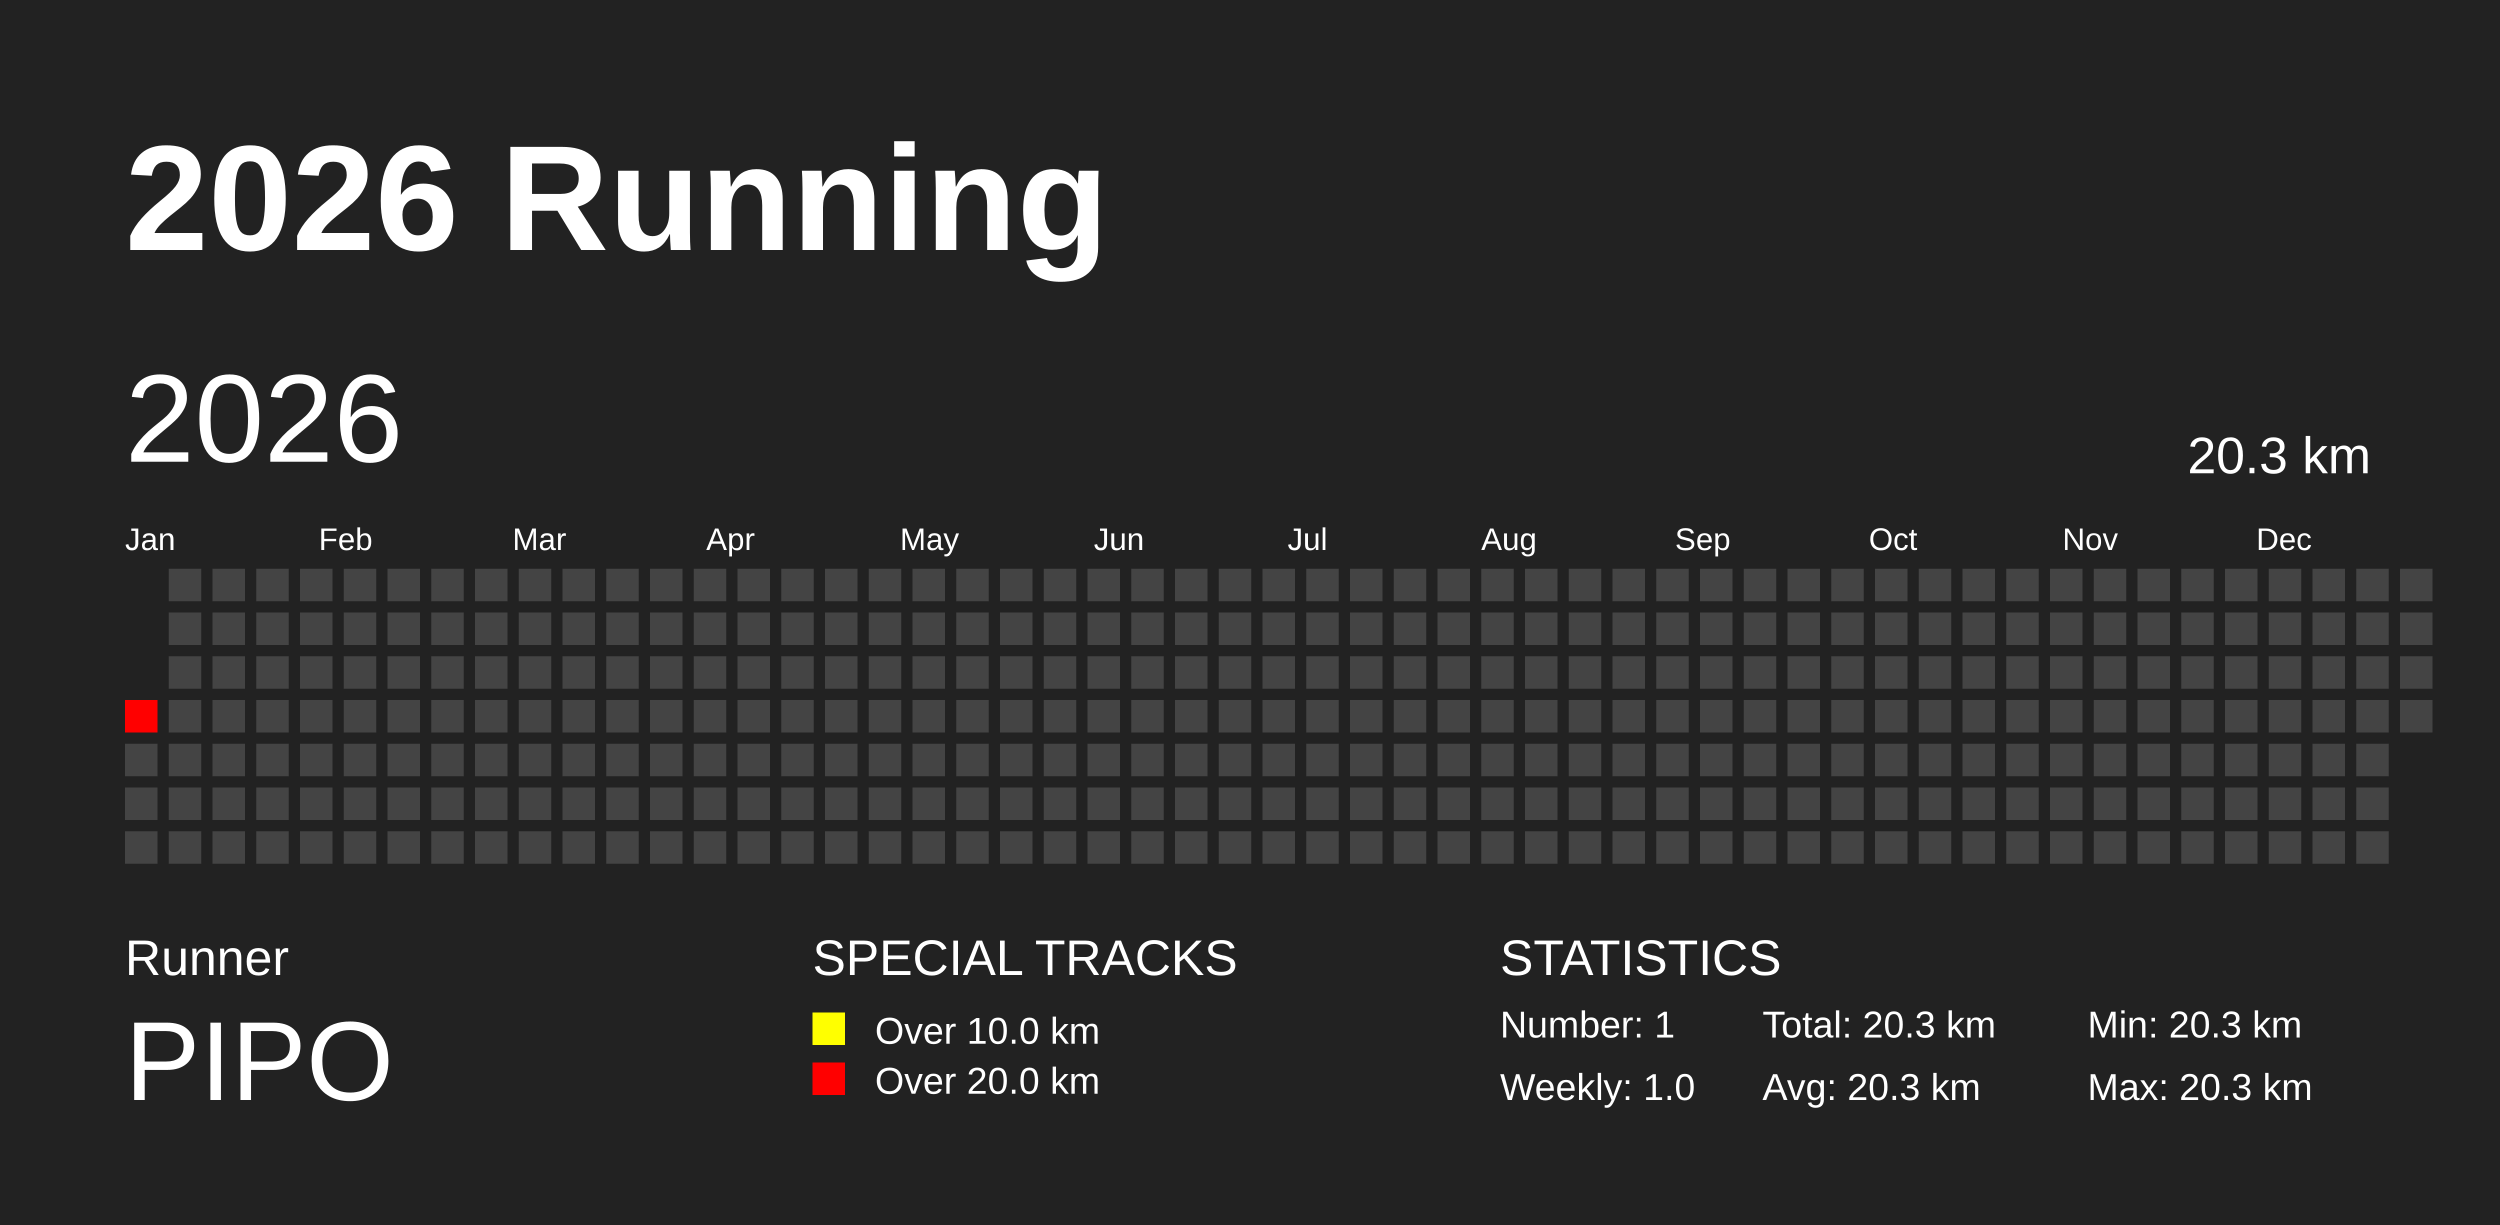
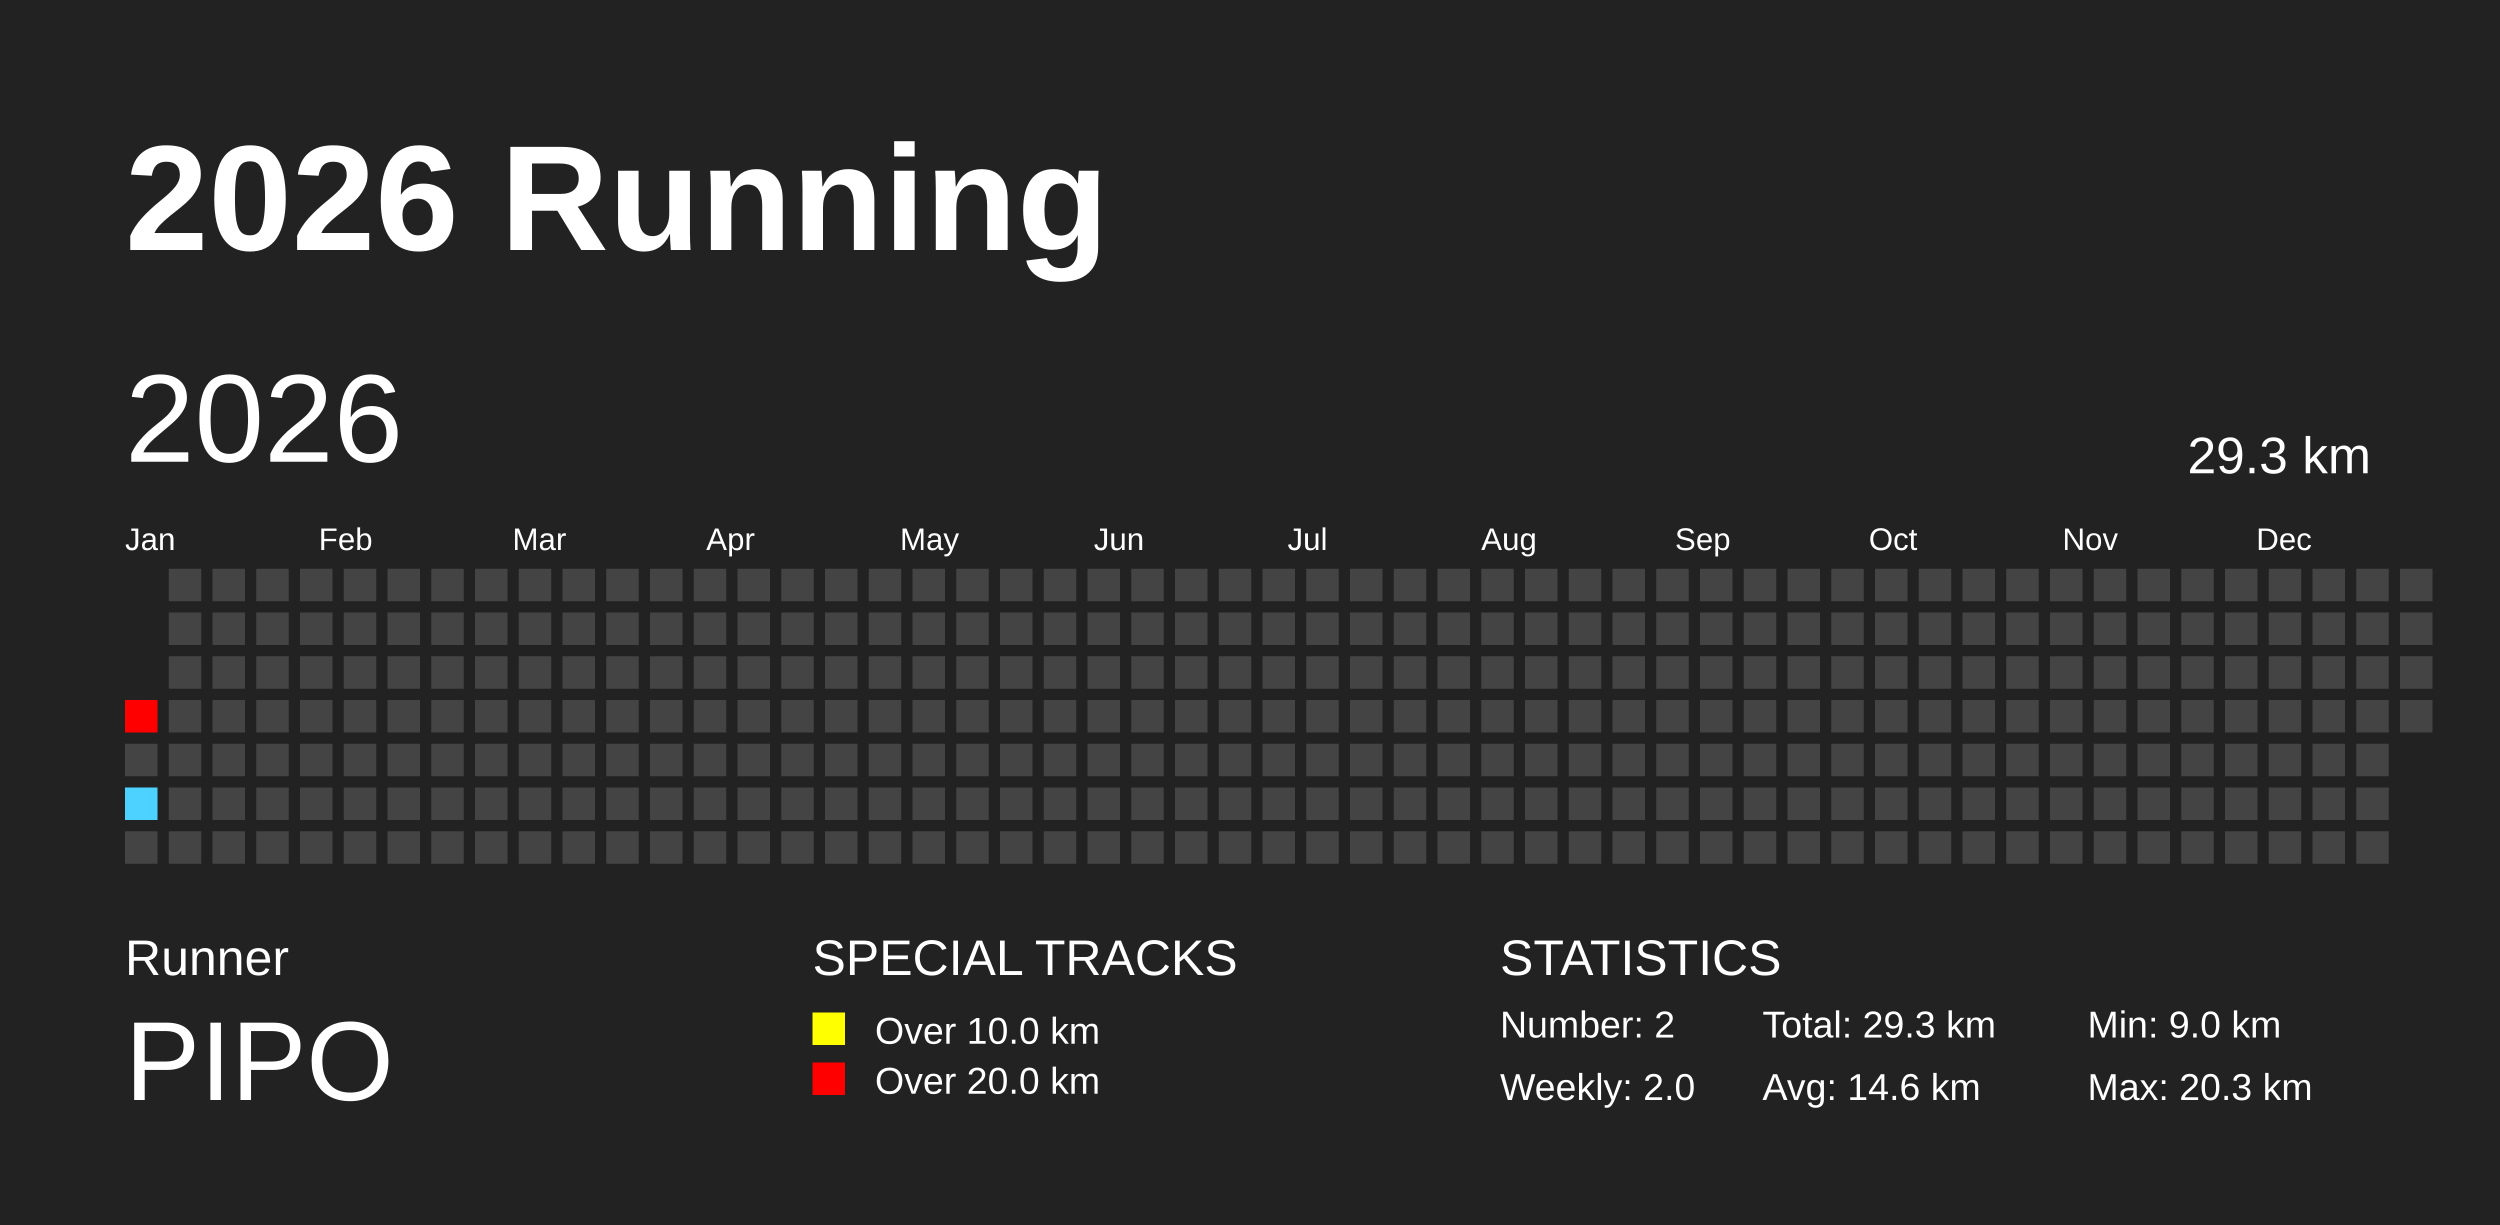
<svg xmlns="http://www.w3.org/2000/svg" baseProfile="full" height="98mm" version="1.1" viewBox="0,0,200,98" width="200mm">
  <defs />
  <rect fill="#222222" height="98" width="200" x="0" y="0" />
  <text fill="#FFFFFF" style="font-size:12px; font-family:Arial; font-weight:bold;" x="10" y="20">2026 Running</text>
  <text fill="#FFFFFF" style="font-size:4px; font-family:Arial" x="10" y="78">Runner</text>
  <text fill="#FFFFFF" style="font-size:9px; font-family:Arial" x="10" y="88">PIPO</text>
  <text fill="#FFFFFF" style="font-size:4px; font-family:Arial" x="65" y="78">SPECIAL TRACKS</text>
  <rect fill="yellow" height="2.6" width="2.6" x="65" y="81" />
  <text fill="#FFFFFF" style="font-size:3px; font-family:Arial" x="70" y="83.5">Over 10.0 km</text>
  <rect fill="red" height="2.6" width="2.6" x="65" y="85" />
  <text fill="#FFFFFF" style="font-size:3px; font-family:Arial" x="70" y="87.5">Over 20.0 km</text>
  <text fill="#FFFFFF" style="font-size:4px; font-family:Arial" x="120" y="78">STATISTICS</text>
-   <text fill="#FFFFFF" style="font-size:3px; font-family:Arial" x="120" y="83">Number: 1</text>
-   <text fill="#FFFFFF" style="font-size:3px; font-family:Arial" x="120" y="88">Weekly: 1.0</text>
-   <text fill="#FFFFFF" style="font-size:3px; font-family:Arial" x="141" y="83">Total: 20.3 km</text>
-   <text fill="#FFFFFF" style="font-size:3px; font-family:Arial" x="141" y="88">Avg: 20.3 km</text>
-   <text fill="#FFFFFF" style="font-size:3px; font-family:Arial" x="167" y="83">Min: 20.3 km</text>
+   <text fill="#FFFFFF" style="font-size:3px; font-family:Arial" x="120" y="83">Number: 2</text>
+   <text fill="#FFFFFF" style="font-size:3px; font-family:Arial" x="120" y="88">Weekly: 2.0</text>
+   <text fill="#FFFFFF" style="font-size:3px; font-family:Arial" x="141" y="83">Total: 29.3 km</text>
+   <text fill="#FFFFFF" style="font-size:3px; font-family:Arial" x="141" y="88">Avg: 14.6 km</text>
+   <text fill="#FFFFFF" style="font-size:3px; font-family:Arial" x="167" y="83">Min: 9.0 km</text>
  <text fill="#FFFFFF" style="font-size:3px; font-family:Arial" x="167" y="88">Max: 20.3 km</text>
  <text dominant-baseline="hanging" fill="#FFFFFF" style="font-size:10.0px; font-family:Arial;" x="10" y="30">2026</text>
-   <text dominant-baseline="hanging" fill="#FFFFFF" style="font-size:4.125px; font-family:Arial;" x="175" y="35">20.3 km</text>
+   <text dominant-baseline="hanging" fill="#FFFFFF" style="font-size:4.125px; font-family:Arial;" x="175" y="35">29.3 km</text>
  <text fill="#FFFFFF" style="font-size:2.5px; font-family:Arial" x="10.0" y="44">Jan</text>
  <text fill="#FFFFFF" style="font-size:2.5px; font-family:Arial" x="25.5" y="44">Feb</text>
  <text fill="#FFFFFF" style="font-size:2.5px; font-family:Arial" x="41.0" y="44">Mar</text>
  <text fill="#FFFFFF" style="font-size:2.5px; font-family:Arial" x="56.5" y="44">Apr</text>
  <text fill="#FFFFFF" style="font-size:2.5px; font-family:Arial" x="72.0" y="44">May</text>
  <text fill="#FFFFFF" style="font-size:2.5px; font-family:Arial" x="87.5" y="44">Jun</text>
  <text fill="#FFFFFF" style="font-size:2.5px; font-family:Arial" x="103.0" y="44">Jul</text>
  <text fill="#FFFFFF" style="font-size:2.5px; font-family:Arial" x="118.5" y="44">Aug</text>
  <text fill="#FFFFFF" style="font-size:2.5px; font-family:Arial" x="134.0" y="44">Sep</text>
  <text fill="#FFFFFF" style="font-size:2.5px; font-family:Arial" x="149.5" y="44">Oct</text>
  <text fill="#FFFFFF" style="font-size:2.5px; font-family:Arial" x="165.0" y="44">Nov</text>
  <text fill="#FFFFFF" style="font-size:2.5px; font-family:Arial" x="180.5" y="44">Dec</text>
  <rect fill="red" height="2.6" width="2.6" x="10.0" y="56.0" />
  <rect fill="#444444" height="2.6" width="2.6" x="10.0" y="59.5" />
-   <rect fill="#444444" height="2.6" width="2.6" x="10.0" y="63.0" />
+   <rect fill="#4dd2ff" height="2.6" width="2.6" x="10.0" y="63.0" />
  <rect fill="#444444" height="2.6" width="2.6" x="10.0" y="66.5" />
  <rect fill="#444444" height="2.6" width="2.6" x="13.5" y="45.5" />
  <rect fill="#444444" height="2.6" width="2.6" x="13.5" y="49.0" />
  <rect fill="#444444" height="2.6" width="2.6" x="13.5" y="52.5" />
  <rect fill="#444444" height="2.6" width="2.6" x="13.5" y="56.0" />
  <rect fill="#444444" height="2.6" width="2.6" x="13.5" y="59.5" />
  <rect fill="#444444" height="2.6" width="2.6" x="13.5" y="63.0" />
  <rect fill="#444444" height="2.6" width="2.6" x="13.5" y="66.5" />
  <rect fill="#444444" height="2.6" width="2.6" x="17.0" y="45.5" />
  <rect fill="#444444" height="2.6" width="2.6" x="17.0" y="49.0" />
  <rect fill="#444444" height="2.6" width="2.6" x="17.0" y="52.5" />
  <rect fill="#444444" height="2.6" width="2.6" x="17.0" y="56.0" />
  <rect fill="#444444" height="2.6" width="2.6" x="17.0" y="59.5" />
  <rect fill="#444444" height="2.6" width="2.6" x="17.0" y="63.0" />
  <rect fill="#444444" height="2.6" width="2.6" x="17.0" y="66.5" />
  <rect fill="#444444" height="2.6" width="2.6" x="20.5" y="45.5" />
  <rect fill="#444444" height="2.6" width="2.6" x="20.5" y="49.0" />
  <rect fill="#444444" height="2.6" width="2.6" x="20.5" y="52.5" />
  <rect fill="#444444" height="2.6" width="2.6" x="20.5" y="56.0" />
  <rect fill="#444444" height="2.6" width="2.6" x="20.5" y="59.5" />
  <rect fill="#444444" height="2.6" width="2.6" x="20.5" y="63.0" />
  <rect fill="#444444" height="2.6" width="2.6" x="20.5" y="66.5" />
  <rect fill="#444444" height="2.6" width="2.6" x="24.0" y="45.5" />
  <rect fill="#444444" height="2.6" width="2.6" x="24.0" y="49.0" />
  <rect fill="#444444" height="2.6" width="2.6" x="24.0" y="52.5" />
  <rect fill="#444444" height="2.6" width="2.6" x="24.0" y="56.0" />
  <rect fill="#444444" height="2.6" width="2.6" x="24.0" y="59.5" />
  <rect fill="#444444" height="2.6" width="2.6" x="24.0" y="63.0" />
  <rect fill="#444444" height="2.6" width="2.6" x="24.0" y="66.5" />
  <rect fill="#444444" height="2.6" width="2.6" x="27.5" y="45.5" />
  <rect fill="#444444" height="2.6" width="2.6" x="27.5" y="49.0" />
  <rect fill="#444444" height="2.6" width="2.6" x="27.5" y="52.5" />
  <rect fill="#444444" height="2.6" width="2.6" x="27.5" y="56.0" />
  <rect fill="#444444" height="2.6" width="2.6" x="27.5" y="59.5" />
  <rect fill="#444444" height="2.6" width="2.6" x="27.5" y="63.0" />
  <rect fill="#444444" height="2.6" width="2.6" x="27.5" y="66.5" />
  <rect fill="#444444" height="2.6" width="2.6" x="31.0" y="45.5" />
  <rect fill="#444444" height="2.6" width="2.6" x="31.0" y="49.0" />
  <rect fill="#444444" height="2.6" width="2.6" x="31.0" y="52.5" />
  <rect fill="#444444" height="2.6" width="2.6" x="31.0" y="56.0" />
  <rect fill="#444444" height="2.6" width="2.6" x="31.0" y="59.5" />
  <rect fill="#444444" height="2.6" width="2.6" x="31.0" y="63.0" />
  <rect fill="#444444" height="2.6" width="2.6" x="31.0" y="66.5" />
  <rect fill="#444444" height="2.6" width="2.6" x="34.5" y="45.5" />
  <rect fill="#444444" height="2.6" width="2.6" x="34.5" y="49.0" />
  <rect fill="#444444" height="2.6" width="2.6" x="34.5" y="52.5" />
  <rect fill="#444444" height="2.6" width="2.6" x="34.5" y="56.0" />
  <rect fill="#444444" height="2.6" width="2.6" x="34.5" y="59.5" />
  <rect fill="#444444" height="2.6" width="2.6" x="34.5" y="63.0" />
  <rect fill="#444444" height="2.6" width="2.6" x="34.5" y="66.5" />
  <rect fill="#444444" height="2.6" width="2.6" x="38.0" y="45.5" />
  <rect fill="#444444" height="2.6" width="2.6" x="38.0" y="49.0" />
  <rect fill="#444444" height="2.6" width="2.6" x="38.0" y="52.5" />
  <rect fill="#444444" height="2.6" width="2.6" x="38.0" y="56.0" />
  <rect fill="#444444" height="2.6" width="2.6" x="38.0" y="59.5" />
  <rect fill="#444444" height="2.6" width="2.6" x="38.0" y="63.0" />
  <rect fill="#444444" height="2.6" width="2.6" x="38.0" y="66.5" />
  <rect fill="#444444" height="2.6" width="2.6" x="41.5" y="45.5" />
  <rect fill="#444444" height="2.6" width="2.6" x="41.5" y="49.0" />
  <rect fill="#444444" height="2.6" width="2.6" x="41.5" y="52.5" />
  <rect fill="#444444" height="2.6" width="2.6" x="41.5" y="56.0" />
  <rect fill="#444444" height="2.6" width="2.6" x="41.5" y="59.5" />
  <rect fill="#444444" height="2.6" width="2.6" x="41.5" y="63.0" />
  <rect fill="#444444" height="2.6" width="2.6" x="41.5" y="66.5" />
  <rect fill="#444444" height="2.6" width="2.6" x="45.0" y="45.5" />
  <rect fill="#444444" height="2.6" width="2.6" x="45.0" y="49.0" />
  <rect fill="#444444" height="2.6" width="2.6" x="45.0" y="52.5" />
  <rect fill="#444444" height="2.6" width="2.6" x="45.0" y="56.0" />
  <rect fill="#444444" height="2.6" width="2.6" x="45.0" y="59.5" />
  <rect fill="#444444" height="2.6" width="2.6" x="45.0" y="63.0" />
  <rect fill="#444444" height="2.6" width="2.6" x="45.0" y="66.5" />
  <rect fill="#444444" height="2.6" width="2.6" x="48.5" y="45.5" />
  <rect fill="#444444" height="2.6" width="2.6" x="48.5" y="49.0" />
  <rect fill="#444444" height="2.6" width="2.6" x="48.5" y="52.5" />
  <rect fill="#444444" height="2.6" width="2.6" x="48.5" y="56.0" />
  <rect fill="#444444" height="2.6" width="2.6" x="48.5" y="59.5" />
  <rect fill="#444444" height="2.6" width="2.6" x="48.5" y="63.0" />
  <rect fill="#444444" height="2.6" width="2.6" x="48.5" y="66.5" />
  <rect fill="#444444" height="2.6" width="2.6" x="52.0" y="45.5" />
  <rect fill="#444444" height="2.6" width="2.6" x="52.0" y="49.0" />
  <rect fill="#444444" height="2.6" width="2.6" x="52.0" y="52.5" />
  <rect fill="#444444" height="2.6" width="2.6" x="52.0" y="56.0" />
  <rect fill="#444444" height="2.6" width="2.6" x="52.0" y="59.5" />
  <rect fill="#444444" height="2.6" width="2.6" x="52.0" y="63.0" />
  <rect fill="#444444" height="2.6" width="2.6" x="52.0" y="66.5" />
  <rect fill="#444444" height="2.6" width="2.6" x="55.5" y="45.5" />
  <rect fill="#444444" height="2.6" width="2.6" x="55.5" y="49.0" />
  <rect fill="#444444" height="2.6" width="2.6" x="55.5" y="52.5" />
  <rect fill="#444444" height="2.6" width="2.6" x="55.5" y="56.0" />
  <rect fill="#444444" height="2.6" width="2.6" x="55.5" y="59.5" />
  <rect fill="#444444" height="2.6" width="2.6" x="55.5" y="63.0" />
  <rect fill="#444444" height="2.6" width="2.6" x="55.5" y="66.5" />
  <rect fill="#444444" height="2.6" width="2.6" x="59.0" y="45.5" />
  <rect fill="#444444" height="2.6" width="2.6" x="59.0" y="49.0" />
  <rect fill="#444444" height="2.6" width="2.6" x="59.0" y="52.5" />
  <rect fill="#444444" height="2.6" width="2.6" x="59.0" y="56.0" />
  <rect fill="#444444" height="2.6" width="2.6" x="59.0" y="59.5" />
  <rect fill="#444444" height="2.6" width="2.6" x="59.0" y="63.0" />
  <rect fill="#444444" height="2.6" width="2.6" x="59.0" y="66.5" />
  <rect fill="#444444" height="2.6" width="2.6" x="62.5" y="45.5" />
  <rect fill="#444444" height="2.6" width="2.6" x="62.5" y="49.0" />
  <rect fill="#444444" height="2.6" width="2.6" x="62.5" y="52.5" />
  <rect fill="#444444" height="2.6" width="2.6" x="62.5" y="56.0" />
  <rect fill="#444444" height="2.6" width="2.6" x="62.5" y="59.5" />
  <rect fill="#444444" height="2.6" width="2.6" x="62.5" y="63.0" />
  <rect fill="#444444" height="2.6" width="2.6" x="62.5" y="66.5" />
  <rect fill="#444444" height="2.6" width="2.6" x="66.0" y="45.5" />
  <rect fill="#444444" height="2.6" width="2.6" x="66.0" y="49.0" />
  <rect fill="#444444" height="2.6" width="2.6" x="66.0" y="52.5" />
  <rect fill="#444444" height="2.6" width="2.6" x="66.0" y="56.0" />
  <rect fill="#444444" height="2.6" width="2.6" x="66.0" y="59.5" />
  <rect fill="#444444" height="2.6" width="2.6" x="66.0" y="63.0" />
  <rect fill="#444444" height="2.6" width="2.6" x="66.0" y="66.5" />
  <rect fill="#444444" height="2.6" width="2.6" x="69.5" y="45.5" />
  <rect fill="#444444" height="2.6" width="2.6" x="69.5" y="49.0" />
  <rect fill="#444444" height="2.6" width="2.6" x="69.5" y="52.5" />
  <rect fill="#444444" height="2.6" width="2.6" x="69.5" y="56.0" />
  <rect fill="#444444" height="2.6" width="2.6" x="69.5" y="59.5" />
  <rect fill="#444444" height="2.6" width="2.6" x="69.5" y="63.0" />
  <rect fill="#444444" height="2.6" width="2.6" x="69.5" y="66.5" />
  <rect fill="#444444" height="2.6" width="2.6" x="73.0" y="45.5" />
  <rect fill="#444444" height="2.6" width="2.6" x="73.0" y="49.0" />
  <rect fill="#444444" height="2.6" width="2.6" x="73.0" y="52.5" />
  <rect fill="#444444" height="2.6" width="2.6" x="73.0" y="56.0" />
  <rect fill="#444444" height="2.6" width="2.6" x="73.0" y="59.5" />
  <rect fill="#444444" height="2.6" width="2.6" x="73.0" y="63.0" />
  <rect fill="#444444" height="2.6" width="2.6" x="73.0" y="66.5" />
  <rect fill="#444444" height="2.6" width="2.6" x="76.5" y="45.5" />
  <rect fill="#444444" height="2.6" width="2.6" x="76.5" y="49.0" />
  <rect fill="#444444" height="2.6" width="2.6" x="76.5" y="52.5" />
  <rect fill="#444444" height="2.6" width="2.6" x="76.5" y="56.0" />
  <rect fill="#444444" height="2.6" width="2.6" x="76.5" y="59.5" />
  <rect fill="#444444" height="2.6" width="2.6" x="76.5" y="63.0" />
  <rect fill="#444444" height="2.6" width="2.6" x="76.5" y="66.5" />
  <rect fill="#444444" height="2.6" width="2.6" x="80.0" y="45.5" />
  <rect fill="#444444" height="2.6" width="2.6" x="80.0" y="49.0" />
  <rect fill="#444444" height="2.6" width="2.6" x="80.0" y="52.5" />
  <rect fill="#444444" height="2.6" width="2.6" x="80.0" y="56.0" />
  <rect fill="#444444" height="2.6" width="2.6" x="80.0" y="59.5" />
  <rect fill="#444444" height="2.6" width="2.6" x="80.0" y="63.0" />
  <rect fill="#444444" height="2.6" width="2.6" x="80.0" y="66.5" />
  <rect fill="#444444" height="2.6" width="2.6" x="83.5" y="45.5" />
  <rect fill="#444444" height="2.6" width="2.6" x="83.5" y="49.0" />
  <rect fill="#444444" height="2.6" width="2.6" x="83.5" y="52.5" />
  <rect fill="#444444" height="2.6" width="2.6" x="83.5" y="56.0" />
  <rect fill="#444444" height="2.6" width="2.6" x="83.5" y="59.5" />
  <rect fill="#444444" height="2.6" width="2.6" x="83.5" y="63.0" />
  <rect fill="#444444" height="2.6" width="2.6" x="83.5" y="66.5" />
  <rect fill="#444444" height="2.6" width="2.6" x="87.0" y="45.5" />
  <rect fill="#444444" height="2.6" width="2.6" x="87.0" y="49.0" />
  <rect fill="#444444" height="2.6" width="2.6" x="87.0" y="52.5" />
  <rect fill="#444444" height="2.6" width="2.6" x="87.0" y="56.0" />
  <rect fill="#444444" height="2.6" width="2.6" x="87.0" y="59.5" />
  <rect fill="#444444" height="2.6" width="2.6" x="87.0" y="63.0" />
  <rect fill="#444444" height="2.6" width="2.6" x="87.0" y="66.5" />
  <rect fill="#444444" height="2.6" width="2.6" x="90.5" y="45.5" />
  <rect fill="#444444" height="2.6" width="2.6" x="90.5" y="49.0" />
  <rect fill="#444444" height="2.6" width="2.6" x="90.5" y="52.5" />
  <rect fill="#444444" height="2.6" width="2.6" x="90.5" y="56.0" />
  <rect fill="#444444" height="2.6" width="2.6" x="90.5" y="59.5" />
  <rect fill="#444444" height="2.6" width="2.6" x="90.5" y="63.0" />
  <rect fill="#444444" height="2.6" width="2.6" x="90.5" y="66.5" />
  <rect fill="#444444" height="2.6" width="2.6" x="94.0" y="45.5" />
  <rect fill="#444444" height="2.6" width="2.6" x="94.0" y="49.0" />
  <rect fill="#444444" height="2.6" width="2.6" x="94.0" y="52.5" />
  <rect fill="#444444" height="2.6" width="2.6" x="94.0" y="56.0" />
  <rect fill="#444444" height="2.6" width="2.6" x="94.0" y="59.5" />
  <rect fill="#444444" height="2.6" width="2.6" x="94.0" y="63.0" />
  <rect fill="#444444" height="2.6" width="2.6" x="94.0" y="66.5" />
  <rect fill="#444444" height="2.6" width="2.6" x="97.5" y="45.5" />
  <rect fill="#444444" height="2.6" width="2.6" x="97.5" y="49.0" />
  <rect fill="#444444" height="2.6" width="2.6" x="97.5" y="52.5" />
  <rect fill="#444444" height="2.6" width="2.6" x="97.5" y="56.0" />
  <rect fill="#444444" height="2.6" width="2.6" x="97.5" y="59.5" />
  <rect fill="#444444" height="2.6" width="2.6" x="97.5" y="63.0" />
  <rect fill="#444444" height="2.6" width="2.6" x="97.5" y="66.5" />
  <rect fill="#444444" height="2.6" width="2.6" x="101.0" y="45.5" />
  <rect fill="#444444" height="2.6" width="2.6" x="101.0" y="49.0" />
  <rect fill="#444444" height="2.6" width="2.6" x="101.0" y="52.5" />
  <rect fill="#444444" height="2.6" width="2.6" x="101.0" y="56.0" />
  <rect fill="#444444" height="2.6" width="2.6" x="101.0" y="59.5" />
  <rect fill="#444444" height="2.6" width="2.6" x="101.0" y="63.0" />
  <rect fill="#444444" height="2.6" width="2.6" x="101.0" y="66.5" />
  <rect fill="#444444" height="2.6" width="2.6" x="104.5" y="45.5" />
  <rect fill="#444444" height="2.6" width="2.6" x="104.5" y="49.0" />
  <rect fill="#444444" height="2.6" width="2.6" x="104.5" y="52.5" />
  <rect fill="#444444" height="2.6" width="2.6" x="104.5" y="56.0" />
  <rect fill="#444444" height="2.6" width="2.6" x="104.5" y="59.5" />
  <rect fill="#444444" height="2.6" width="2.6" x="104.5" y="63.0" />
  <rect fill="#444444" height="2.6" width="2.6" x="104.5" y="66.5" />
  <rect fill="#444444" height="2.6" width="2.6" x="108.0" y="45.5" />
  <rect fill="#444444" height="2.6" width="2.6" x="108.0" y="49.0" />
  <rect fill="#444444" height="2.6" width="2.6" x="108.0" y="52.5" />
  <rect fill="#444444" height="2.6" width="2.6" x="108.0" y="56.0" />
  <rect fill="#444444" height="2.6" width="2.6" x="108.0" y="59.5" />
  <rect fill="#444444" height="2.6" width="2.6" x="108.0" y="63.0" />
  <rect fill="#444444" height="2.6" width="2.6" x="108.0" y="66.5" />
  <rect fill="#444444" height="2.6" width="2.6" x="111.5" y="45.5" />
  <rect fill="#444444" height="2.6" width="2.6" x="111.5" y="49.0" />
  <rect fill="#444444" height="2.6" width="2.6" x="111.5" y="52.5" />
  <rect fill="#444444" height="2.6" width="2.6" x="111.5" y="56.0" />
  <rect fill="#444444" height="2.6" width="2.6" x="111.5" y="59.5" />
  <rect fill="#444444" height="2.6" width="2.6" x="111.5" y="63.0" />
  <rect fill="#444444" height="2.6" width="2.6" x="111.5" y="66.5" />
  <rect fill="#444444" height="2.6" width="2.6" x="115.0" y="45.5" />
  <rect fill="#444444" height="2.6" width="2.6" x="115.0" y="49.0" />
  <rect fill="#444444" height="2.6" width="2.6" x="115.0" y="52.5" />
  <rect fill="#444444" height="2.6" width="2.6" x="115.0" y="56.0" />
  <rect fill="#444444" height="2.6" width="2.6" x="115.0" y="59.5" />
  <rect fill="#444444" height="2.6" width="2.6" x="115.0" y="63.0" />
  <rect fill="#444444" height="2.6" width="2.6" x="115.0" y="66.5" />
  <rect fill="#444444" height="2.6" width="2.6" x="118.5" y="45.5" />
  <rect fill="#444444" height="2.6" width="2.6" x="118.5" y="49.0" />
  <rect fill="#444444" height="2.6" width="2.6" x="118.5" y="52.5" />
  <rect fill="#444444" height="2.6" width="2.6" x="118.5" y="56.0" />
  <rect fill="#444444" height="2.6" width="2.6" x="118.5" y="59.5" />
  <rect fill="#444444" height="2.6" width="2.6" x="118.5" y="63.0" />
  <rect fill="#444444" height="2.6" width="2.6" x="118.5" y="66.5" />
  <rect fill="#444444" height="2.6" width="2.6" x="122.0" y="45.5" />
  <rect fill="#444444" height="2.6" width="2.6" x="122.0" y="49.0" />
  <rect fill="#444444" height="2.6" width="2.6" x="122.0" y="52.5" />
  <rect fill="#444444" height="2.6" width="2.6" x="122.0" y="56.0" />
  <rect fill="#444444" height="2.6" width="2.6" x="122.0" y="59.5" />
  <rect fill="#444444" height="2.6" width="2.6" x="122.0" y="63.0" />
  <rect fill="#444444" height="2.6" width="2.6" x="122.0" y="66.5" />
  <rect fill="#444444" height="2.6" width="2.6" x="125.5" y="45.5" />
  <rect fill="#444444" height="2.6" width="2.6" x="125.5" y="49.0" />
  <rect fill="#444444" height="2.6" width="2.6" x="125.5" y="52.5" />
  <rect fill="#444444" height="2.6" width="2.6" x="125.5" y="56.0" />
  <rect fill="#444444" height="2.6" width="2.6" x="125.5" y="59.5" />
  <rect fill="#444444" height="2.6" width="2.6" x="125.5" y="63.0" />
  <rect fill="#444444" height="2.6" width="2.6" x="125.5" y="66.5" />
  <rect fill="#444444" height="2.6" width="2.6" x="129.0" y="45.5" />
  <rect fill="#444444" height="2.6" width="2.6" x="129.0" y="49.0" />
  <rect fill="#444444" height="2.6" width="2.6" x="129.0" y="52.5" />
  <rect fill="#444444" height="2.6" width="2.6" x="129.0" y="56.0" />
  <rect fill="#444444" height="2.6" width="2.6" x="129.0" y="59.5" />
  <rect fill="#444444" height="2.6" width="2.6" x="129.0" y="63.0" />
  <rect fill="#444444" height="2.6" width="2.6" x="129.0" y="66.5" />
  <rect fill="#444444" height="2.6" width="2.6" x="132.5" y="45.5" />
  <rect fill="#444444" height="2.6" width="2.6" x="132.5" y="49.0" />
  <rect fill="#444444" height="2.6" width="2.6" x="132.5" y="52.5" />
  <rect fill="#444444" height="2.6" width="2.6" x="132.5" y="56.0" />
  <rect fill="#444444" height="2.6" width="2.6" x="132.5" y="59.5" />
  <rect fill="#444444" height="2.6" width="2.6" x="132.5" y="63.0" />
  <rect fill="#444444" height="2.6" width="2.6" x="132.5" y="66.5" />
  <rect fill="#444444" height="2.6" width="2.6" x="136.0" y="45.5" />
  <rect fill="#444444" height="2.6" width="2.6" x="136.0" y="49.0" />
  <rect fill="#444444" height="2.6" width="2.6" x="136.0" y="52.5" />
  <rect fill="#444444" height="2.6" width="2.6" x="136.0" y="56.0" />
  <rect fill="#444444" height="2.6" width="2.6" x="136.0" y="59.5" />
  <rect fill="#444444" height="2.6" width="2.6" x="136.0" y="63.0" />
  <rect fill="#444444" height="2.6" width="2.6" x="136.0" y="66.5" />
  <rect fill="#444444" height="2.6" width="2.6" x="139.5" y="45.5" />
  <rect fill="#444444" height="2.6" width="2.6" x="139.5" y="49.0" />
  <rect fill="#444444" height="2.6" width="2.6" x="139.5" y="52.5" />
  <rect fill="#444444" height="2.6" width="2.6" x="139.5" y="56.0" />
  <rect fill="#444444" height="2.6" width="2.6" x="139.5" y="59.5" />
  <rect fill="#444444" height="2.6" width="2.6" x="139.5" y="63.0" />
  <rect fill="#444444" height="2.6" width="2.6" x="139.5" y="66.5" />
  <rect fill="#444444" height="2.6" width="2.6" x="143.0" y="45.5" />
  <rect fill="#444444" height="2.6" width="2.6" x="143.0" y="49.0" />
  <rect fill="#444444" height="2.6" width="2.6" x="143.0" y="52.5" />
  <rect fill="#444444" height="2.6" width="2.6" x="143.0" y="56.0" />
  <rect fill="#444444" height="2.6" width="2.6" x="143.0" y="59.5" />
  <rect fill="#444444" height="2.6" width="2.6" x="143.0" y="63.0" />
  <rect fill="#444444" height="2.6" width="2.6" x="143.0" y="66.5" />
  <rect fill="#444444" height="2.6" width="2.6" x="146.5" y="45.5" />
  <rect fill="#444444" height="2.6" width="2.6" x="146.5" y="49.0" />
  <rect fill="#444444" height="2.6" width="2.6" x="146.5" y="52.5" />
  <rect fill="#444444" height="2.6" width="2.6" x="146.5" y="56.0" />
  <rect fill="#444444" height="2.6" width="2.6" x="146.5" y="59.5" />
  <rect fill="#444444" height="2.6" width="2.6" x="146.5" y="63.0" />
  <rect fill="#444444" height="2.6" width="2.6" x="146.5" y="66.5" />
  <rect fill="#444444" height="2.6" width="2.6" x="150.0" y="45.5" />
  <rect fill="#444444" height="2.6" width="2.6" x="150.0" y="49.0" />
  <rect fill="#444444" height="2.6" width="2.6" x="150.0" y="52.5" />
  <rect fill="#444444" height="2.6" width="2.6" x="150.0" y="56.0" />
  <rect fill="#444444" height="2.6" width="2.6" x="150.0" y="59.5" />
  <rect fill="#444444" height="2.6" width="2.6" x="150.0" y="63.0" />
  <rect fill="#444444" height="2.6" width="2.6" x="150.0" y="66.5" />
  <rect fill="#444444" height="2.6" width="2.6" x="153.5" y="45.5" />
  <rect fill="#444444" height="2.6" width="2.6" x="153.5" y="49.0" />
  <rect fill="#444444" height="2.6" width="2.6" x="153.5" y="52.5" />
  <rect fill="#444444" height="2.6" width="2.6" x="153.5" y="56.0" />
  <rect fill="#444444" height="2.6" width="2.6" x="153.5" y="59.5" />
  <rect fill="#444444" height="2.6" width="2.6" x="153.5" y="63.0" />
  <rect fill="#444444" height="2.6" width="2.6" x="153.5" y="66.5" />
  <rect fill="#444444" height="2.6" width="2.6" x="157.0" y="45.5" />
  <rect fill="#444444" height="2.6" width="2.6" x="157.0" y="49.0" />
  <rect fill="#444444" height="2.6" width="2.6" x="157.0" y="52.5" />
  <rect fill="#444444" height="2.6" width="2.6" x="157.0" y="56.0" />
  <rect fill="#444444" height="2.6" width="2.6" x="157.0" y="59.5" />
  <rect fill="#444444" height="2.6" width="2.6" x="157.0" y="63.0" />
  <rect fill="#444444" height="2.6" width="2.6" x="157.0" y="66.5" />
  <rect fill="#444444" height="2.6" width="2.6" x="160.5" y="45.5" />
  <rect fill="#444444" height="2.6" width="2.6" x="160.5" y="49.0" />
  <rect fill="#444444" height="2.6" width="2.6" x="160.5" y="52.5" />
  <rect fill="#444444" height="2.6" width="2.6" x="160.5" y="56.0" />
  <rect fill="#444444" height="2.6" width="2.6" x="160.5" y="59.5" />
  <rect fill="#444444" height="2.6" width="2.6" x="160.5" y="63.0" />
  <rect fill="#444444" height="2.6" width="2.6" x="160.5" y="66.5" />
  <rect fill="#444444" height="2.6" width="2.6" x="164.0" y="45.5" />
  <rect fill="#444444" height="2.6" width="2.6" x="164.0" y="49.0" />
  <rect fill="#444444" height="2.6" width="2.6" x="164.0" y="52.5" />
  <rect fill="#444444" height="2.6" width="2.6" x="164.0" y="56.0" />
  <rect fill="#444444" height="2.6" width="2.6" x="164.0" y="59.5" />
  <rect fill="#444444" height="2.6" width="2.6" x="164.0" y="63.0" />
  <rect fill="#444444" height="2.6" width="2.6" x="164.0" y="66.5" />
  <rect fill="#444444" height="2.6" width="2.6" x="167.5" y="45.5" />
  <rect fill="#444444" height="2.6" width="2.6" x="167.5" y="49.0" />
  <rect fill="#444444" height="2.6" width="2.6" x="167.5" y="52.5" />
  <rect fill="#444444" height="2.6" width="2.6" x="167.5" y="56.0" />
  <rect fill="#444444" height="2.6" width="2.6" x="167.5" y="59.5" />
  <rect fill="#444444" height="2.6" width="2.6" x="167.5" y="63.0" />
  <rect fill="#444444" height="2.6" width="2.6" x="167.5" y="66.5" />
  <rect fill="#444444" height="2.6" width="2.6" x="171.0" y="45.5" />
  <rect fill="#444444" height="2.6" width="2.6" x="171.0" y="49.0" />
  <rect fill="#444444" height="2.6" width="2.6" x="171.0" y="52.5" />
  <rect fill="#444444" height="2.6" width="2.6" x="171.0" y="56.0" />
  <rect fill="#444444" height="2.6" width="2.6" x="171.0" y="59.5" />
  <rect fill="#444444" height="2.6" width="2.6" x="171.0" y="63.0" />
  <rect fill="#444444" height="2.6" width="2.6" x="171.0" y="66.5" />
  <rect fill="#444444" height="2.6" width="2.6" x="174.5" y="45.5" />
  <rect fill="#444444" height="2.6" width="2.6" x="174.5" y="49.0" />
  <rect fill="#444444" height="2.6" width="2.6" x="174.5" y="52.5" />
  <rect fill="#444444" height="2.6" width="2.6" x="174.5" y="56.0" />
  <rect fill="#444444" height="2.6" width="2.6" x="174.5" y="59.5" />
  <rect fill="#444444" height="2.6" width="2.6" x="174.5" y="63.0" />
  <rect fill="#444444" height="2.6" width="2.6" x="174.5" y="66.5" />
  <rect fill="#444444" height="2.6" width="2.6" x="178.0" y="45.5" />
  <rect fill="#444444" height="2.6" width="2.6" x="178.0" y="49.0" />
  <rect fill="#444444" height="2.6" width="2.6" x="178.0" y="52.5" />
  <rect fill="#444444" height="2.6" width="2.6" x="178.0" y="56.0" />
  <rect fill="#444444" height="2.6" width="2.6" x="178.0" y="59.5" />
  <rect fill="#444444" height="2.6" width="2.6" x="178.0" y="63.0" />
  <rect fill="#444444" height="2.6" width="2.6" x="178.0" y="66.5" />
  <rect fill="#444444" height="2.6" width="2.6" x="181.5" y="45.5" />
  <rect fill="#444444" height="2.6" width="2.6" x="181.5" y="49.0" />
  <rect fill="#444444" height="2.6" width="2.6" x="181.5" y="52.5" />
  <rect fill="#444444" height="2.6" width="2.6" x="181.5" y="56.0" />
  <rect fill="#444444" height="2.6" width="2.6" x="181.5" y="59.5" />
  <rect fill="#444444" height="2.6" width="2.6" x="181.5" y="63.0" />
  <rect fill="#444444" height="2.6" width="2.6" x="181.5" y="66.5" />
  <rect fill="#444444" height="2.6" width="2.6" x="185.0" y="45.5" />
  <rect fill="#444444" height="2.6" width="2.6" x="185.0" y="49.0" />
  <rect fill="#444444" height="2.6" width="2.6" x="185.0" y="52.5" />
  <rect fill="#444444" height="2.6" width="2.6" x="185.0" y="56.0" />
  <rect fill="#444444" height="2.6" width="2.6" x="185.0" y="59.5" />
  <rect fill="#444444" height="2.6" width="2.6" x="185.0" y="63.0" />
  <rect fill="#444444" height="2.6" width="2.6" x="185.0" y="66.5" />
  <rect fill="#444444" height="2.6" width="2.6" x="188.5" y="45.5" />
  <rect fill="#444444" height="2.6" width="2.6" x="188.5" y="49.0" />
  <rect fill="#444444" height="2.6" width="2.6" x="188.5" y="52.5" />
  <rect fill="#444444" height="2.6" width="2.6" x="188.5" y="56.0" />
  <rect fill="#444444" height="2.6" width="2.6" x="188.5" y="59.5" />
  <rect fill="#444444" height="2.6" width="2.6" x="188.5" y="63.0" />
  <rect fill="#444444" height="2.6" width="2.6" x="188.5" y="66.5" />
  <rect fill="#444444" height="2.6" width="2.6" x="192.0" y="45.5" />
  <rect fill="#444444" height="2.6" width="2.6" x="192.0" y="49.0" />
  <rect fill="#444444" height="2.6" width="2.6" x="192.0" y="52.5" />
  <rect fill="#444444" height="2.6" width="2.6" x="192.0" y="56.0" />
</svg>
